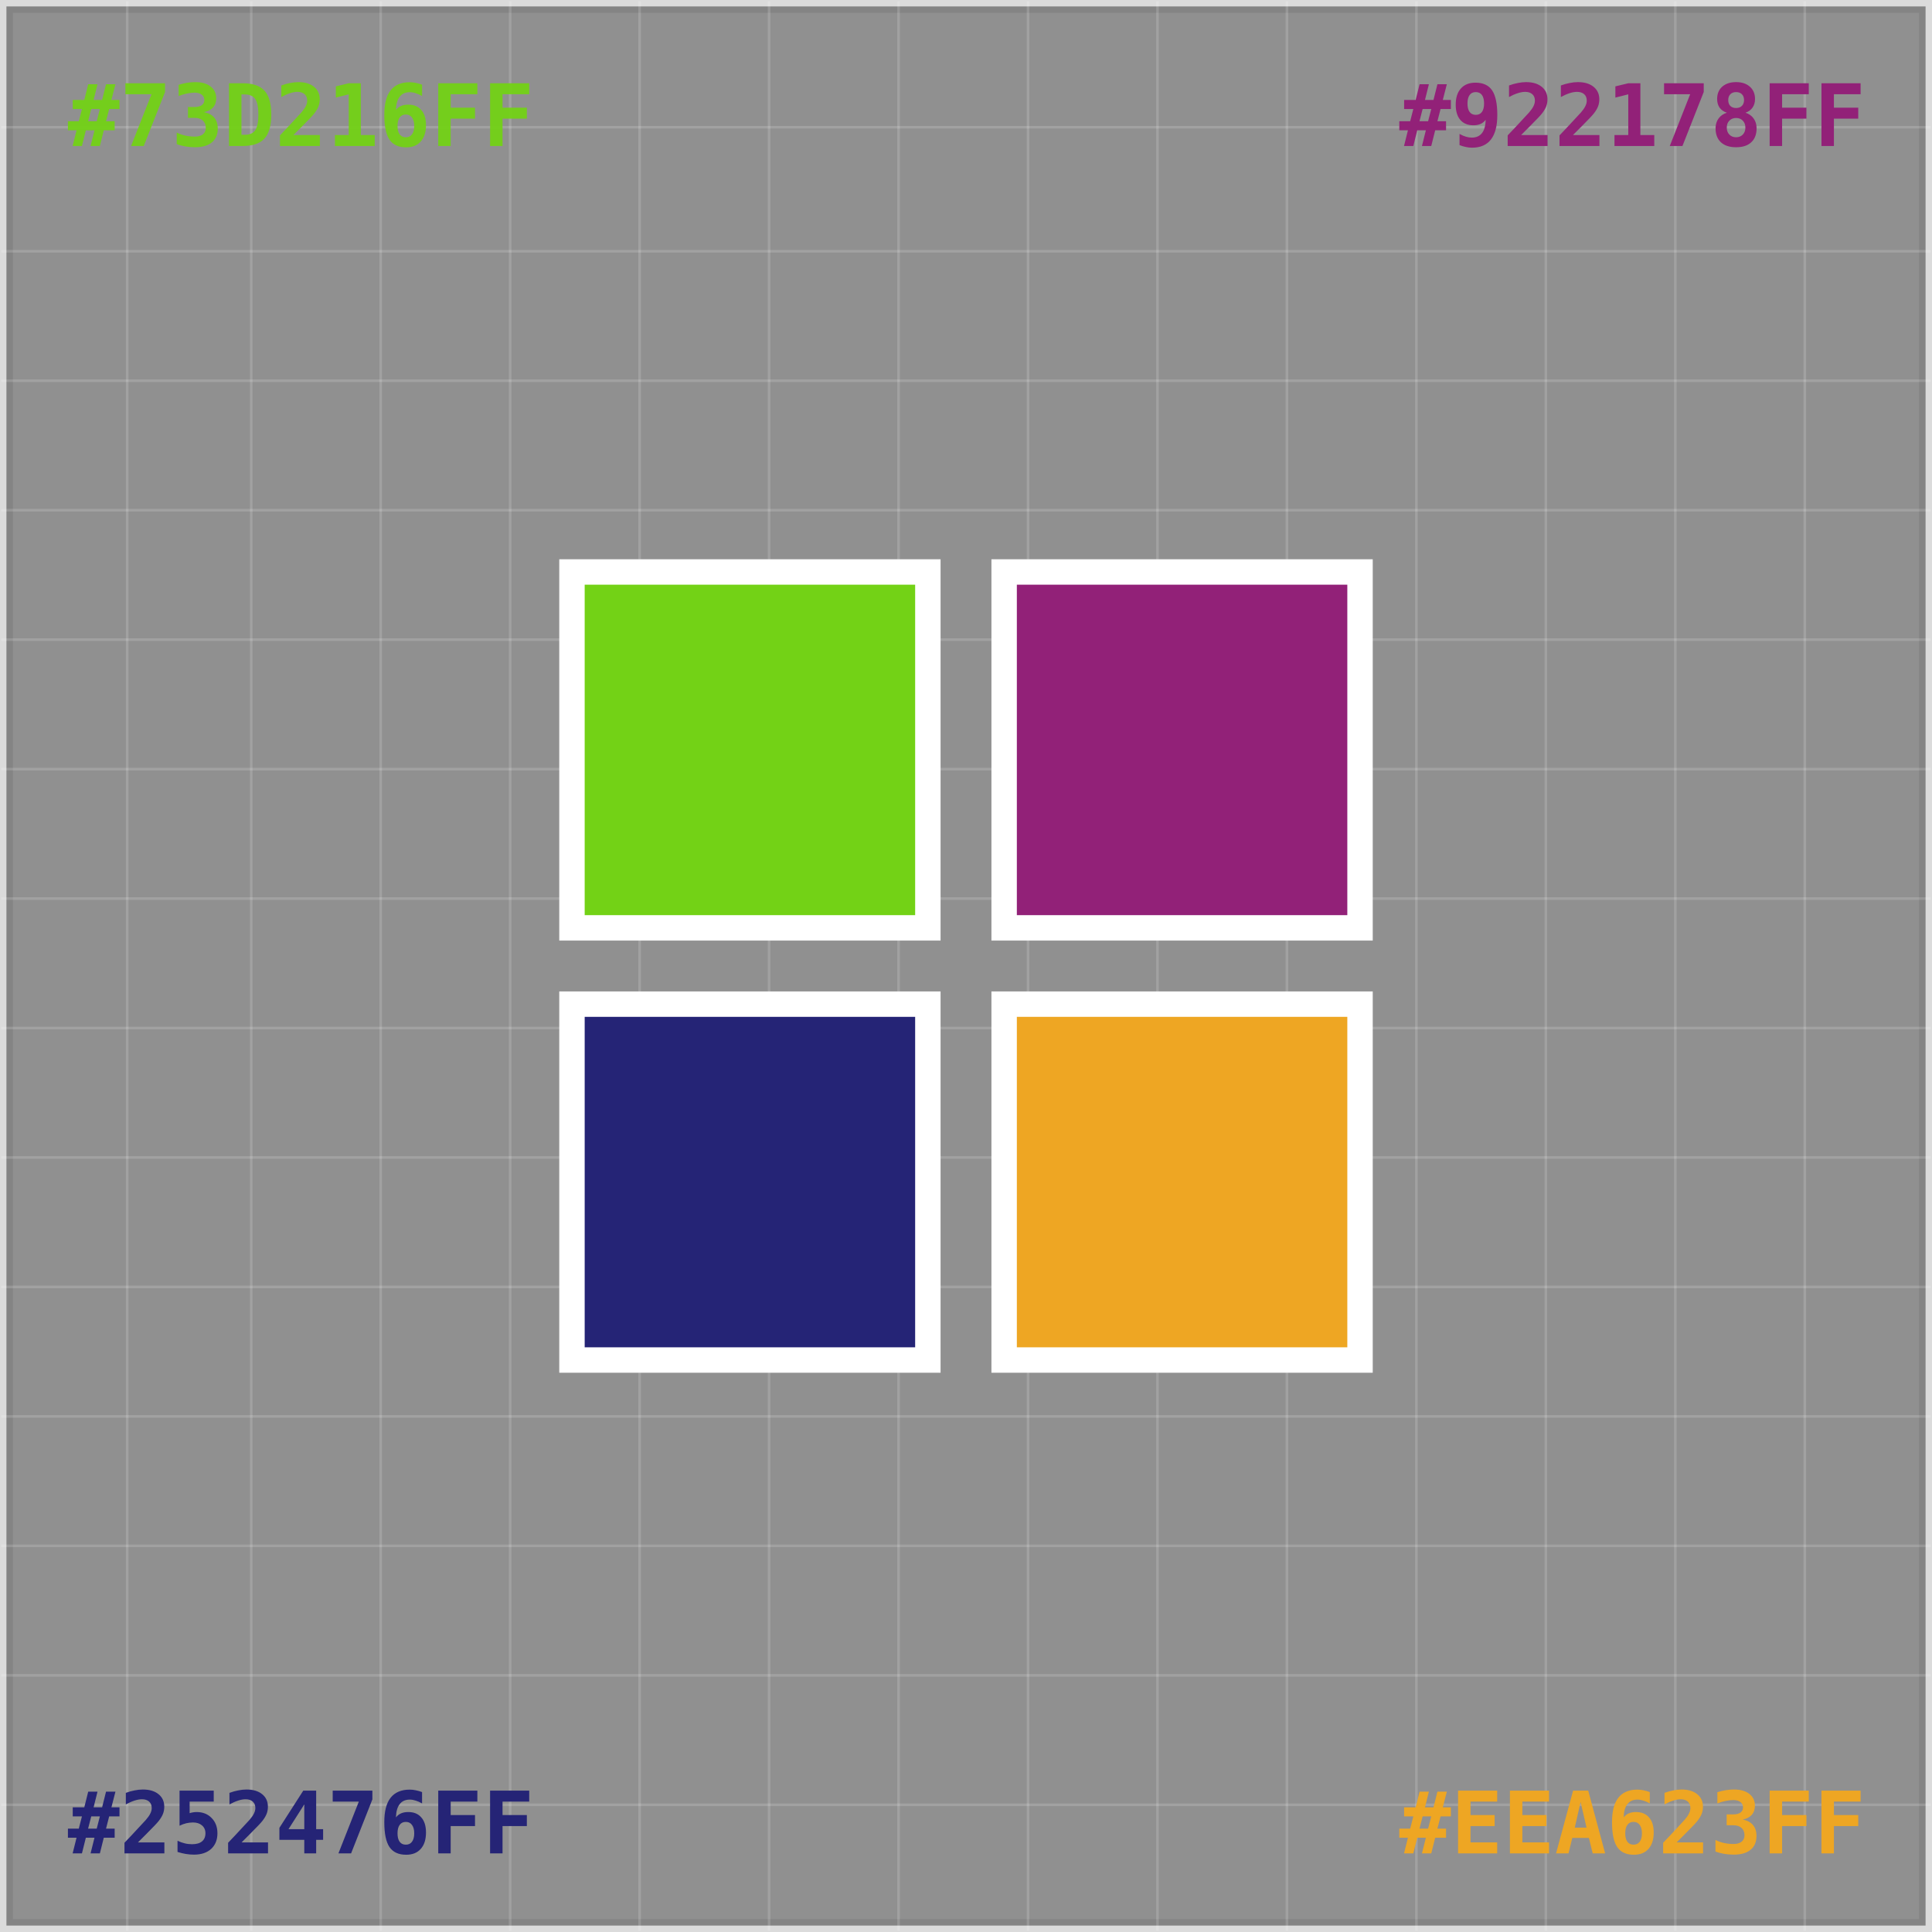
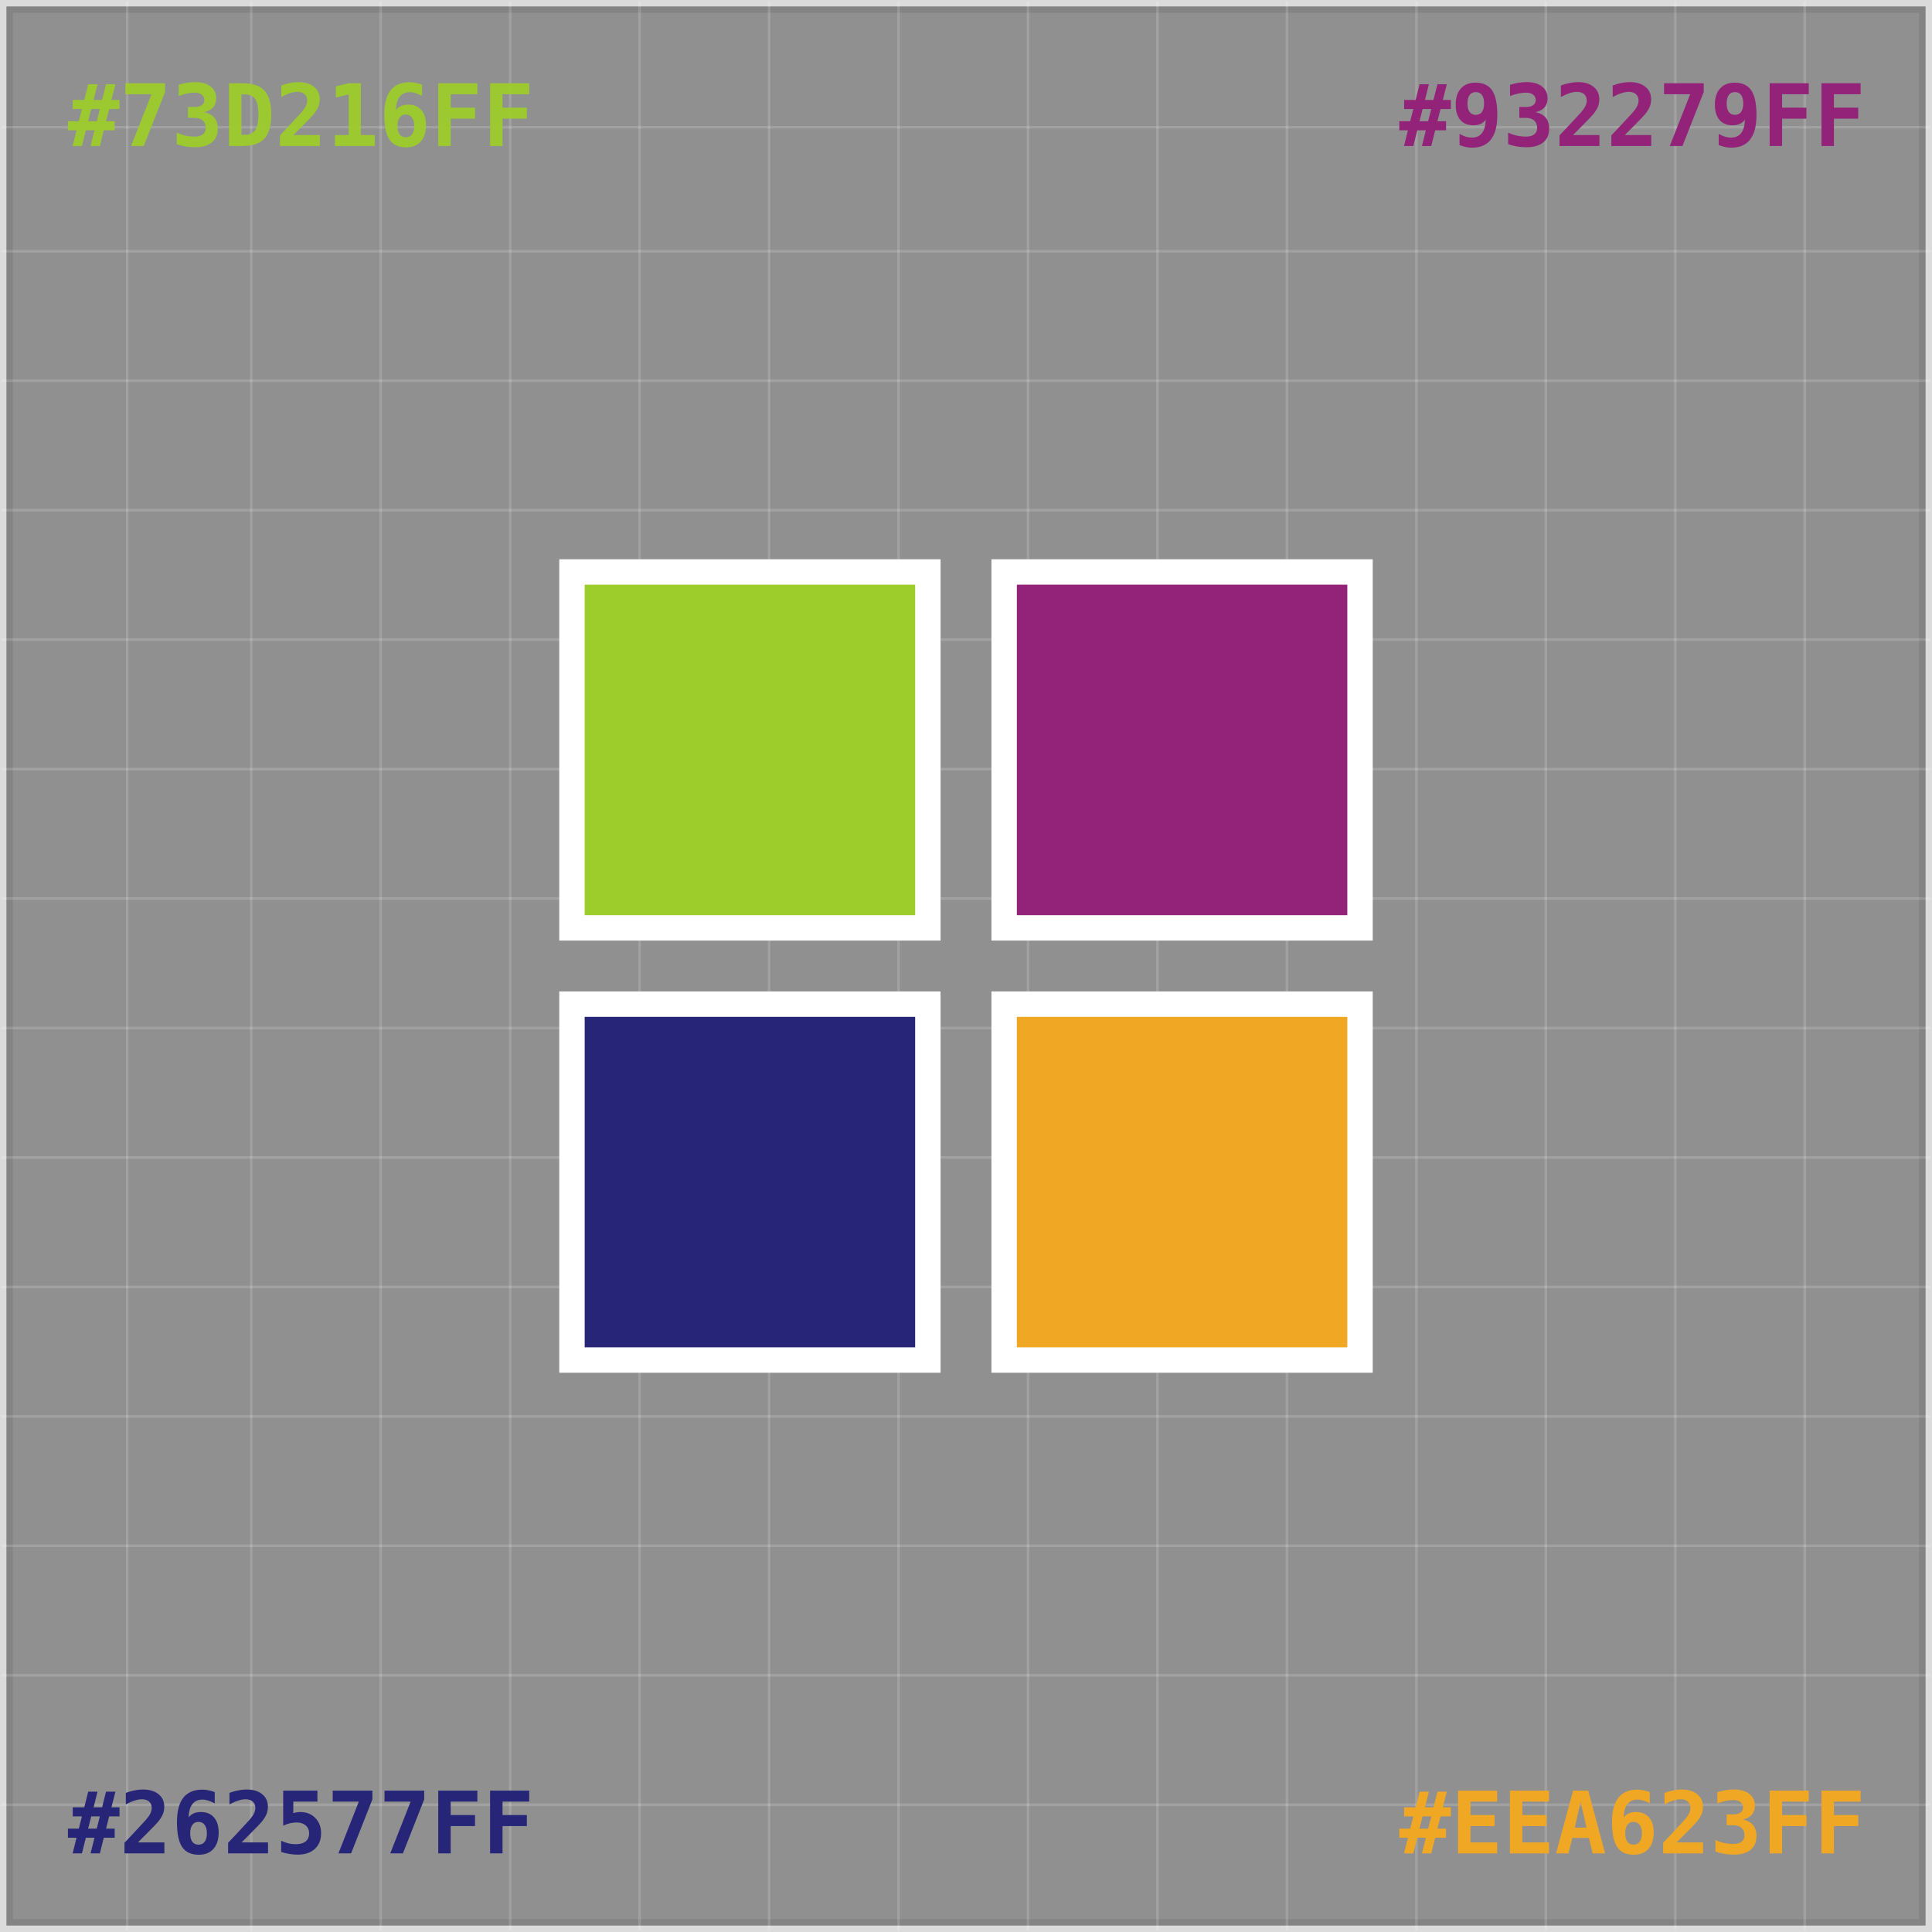
<svg xmlns="http://www.w3.org/2000/svg" width="269.291" height="269.291" id="svg5839" version="1.0">
  <defs id="defs5841" />
  <g id="layer1" transform="translate(-936.7829,-352.0022)">
    <g transform="translate(1305.172,338.3927)" id="CENTOSARTWORK">
      <g transform="translate(-917.6015,-2539.999)" id="g6624">
        <rect style="fill:#8c8c8c;fill-opacity:0.955;stroke:#000000;stroke-width:1.791;stroke-linecap:round;stroke-linejoin:miter;stroke-miterlimit:4;stroke-dasharray:none;stroke-dashoffset:0;stroke-opacity:0.089" id="rect6626" width="267.5" height="267.5" x="550.108" y="2554.504" />
        <g transform="matrix(1.018537,0,0,1.018537,367.5448,-52.64124)" id="g6628" style="stroke:#ffffff;stroke-width:0.354;stroke-miterlimit:4;stroke-dasharray:none;stroke-opacity:0.157">
          <g id="g6630" style="stroke:#ffffff;stroke-width:0.354;stroke-miterlimit:4;stroke-dasharray:none;stroke-opacity:0.157">
            <path id="path6632" d="M 178.539,2576.228 L 442.575,2576.228" style="fill:none;fill-rule:evenodd;stroke:#ffffff;stroke-width:0.354;stroke-linecap:butt;stroke-linejoin:miter;stroke-miterlimit:4;stroke-dasharray:none;stroke-opacity:0.157" />
            <path style="fill:none;fill-rule:evenodd;stroke:#ffffff;stroke-width:0.354;stroke-linecap:butt;stroke-linejoin:miter;stroke-miterlimit:4;stroke-dasharray:none;stroke-opacity:0.157" d="M 178.539,2593.201 L 442.575,2593.201" id="path6634" />
            <path id="path6636" d="M 178.539,2610.917 L 442.575,2610.917" style="fill:none;fill-rule:evenodd;stroke:#ffffff;stroke-width:0.354;stroke-linecap:butt;stroke-linejoin:miter;stroke-miterlimit:4;stroke-dasharray:none;stroke-opacity:0.157" />
            <path style="fill:none;fill-rule:evenodd;stroke:#ffffff;stroke-width:0.354;stroke-linecap:butt;stroke-linejoin:miter;stroke-miterlimit:4;stroke-dasharray:none;stroke-opacity:0.157" d="M 178.539,2646.35 L 442.575,2646.35" id="path6638" />
            <path id="path6640" d="M 178.539,2628.634 L 442.575,2628.634" style="fill:none;fill-rule:evenodd;stroke:#ffffff;stroke-width:0.354;stroke-linecap:butt;stroke-linejoin:miter;stroke-miterlimit:4;stroke-dasharray:none;stroke-opacity:0.157" />
            <path id="path6642" d="M 178.539,2805.799 L 442.575,2805.799" style="fill:none;fill-rule:evenodd;stroke:#ffffff;stroke-width:0.354;stroke-linecap:butt;stroke-linejoin:miter;stroke-miterlimit:4;stroke-dasharray:none;stroke-opacity:0.157" />
            <path id="path6644" d="M 178.539,2664.067 L 442.575,2664.067" style="fill:none;fill-rule:evenodd;stroke:#ffffff;stroke-width:0.354;stroke-linecap:butt;stroke-linejoin:miter;stroke-miterlimit:4;stroke-dasharray:none;stroke-opacity:0.157" />
            <path style="fill:none;fill-rule:evenodd;stroke:#ffffff;stroke-width:0.354;stroke-linecap:butt;stroke-linejoin:miter;stroke-miterlimit:4;stroke-dasharray:none;stroke-opacity:0.157" d="M 178.539,2681.783 L 442.575,2681.783" id="path6646" />
            <path id="path6648" d="M 178.539,2699.5 L 442.575,2699.5" style="fill:none;fill-rule:evenodd;stroke:#ffffff;stroke-width:0.354;stroke-linecap:butt;stroke-linejoin:miter;stroke-miterlimit:4;stroke-dasharray:none;stroke-opacity:0.157" />
            <path style="fill:none;fill-rule:evenodd;stroke:#ffffff;stroke-width:0.354;stroke-linecap:butt;stroke-linejoin:miter;stroke-miterlimit:4;stroke-dasharray:none;stroke-opacity:0.157" d="M 178.539,2717.216 L 442.575,2717.216" id="path6650" />
            <path id="path6652" d="M 178.539,2734.933 L 442.575,2734.933" style="fill:none;fill-rule:evenodd;stroke:#ffffff;stroke-width:0.354;stroke-linecap:butt;stroke-linejoin:miter;stroke-miterlimit:4;stroke-dasharray:none;stroke-opacity:0.157" />
            <path style="fill:none;fill-rule:evenodd;stroke:#ffffff;stroke-width:0.354;stroke-linecap:butt;stroke-linejoin:miter;stroke-miterlimit:4;stroke-dasharray:none;stroke-opacity:0.157" d="M 178.539,2752.65 L 442.575,2752.65" id="path6654" />
            <path id="path6656" d="M 178.539,2770.366 L 442.575,2770.366" style="fill:none;fill-rule:evenodd;stroke:#ffffff;stroke-width:0.354;stroke-linecap:butt;stroke-linejoin:miter;stroke-miterlimit:4;stroke-dasharray:none;stroke-opacity:0.157" />
            <path style="fill:none;fill-rule:evenodd;stroke:#ffffff;stroke-width:0.354;stroke-linecap:butt;stroke-linejoin:miter;stroke-miterlimit:4;stroke-dasharray:none;stroke-opacity:0.157" d="M 178.539,2788.083 L 442.575,2788.083" id="path6658" />
          </g>
          <g id="g6660" transform="matrix(0,-1,1,0,-2380.457,3001.57)" style="stroke:#ffffff;stroke-width:0.354;stroke-miterlimit:4;stroke-dasharray:none;stroke-opacity:0.157">
            <path style="fill:none;fill-rule:evenodd;stroke:#ffffff;stroke-width:0.354;stroke-linecap:butt;stroke-linejoin:miter;stroke-miterlimit:4;stroke-dasharray:none;stroke-opacity:0.157" d="M 178.539,2576.228 L 442.575,2576.228" id="path6662" />
            <path id="path6664" d="M 178.539,2593.201 L 442.575,2593.201" style="fill:none;fill-rule:evenodd;stroke:#ffffff;stroke-width:0.354;stroke-linecap:butt;stroke-linejoin:miter;stroke-miterlimit:4;stroke-dasharray:none;stroke-opacity:0.157" />
            <path style="fill:none;fill-rule:evenodd;stroke:#ffffff;stroke-width:0.354;stroke-linecap:butt;stroke-linejoin:miter;stroke-miterlimit:4;stroke-dasharray:none;stroke-opacity:0.157" d="M 178.539,2610.917 L 442.575,2610.917" id="path6666" />
            <path id="path6668" d="M 178.539,2646.35 L 442.575,2646.35" style="fill:none;fill-rule:evenodd;stroke:#ffffff;stroke-width:0.354;stroke-linecap:butt;stroke-linejoin:miter;stroke-miterlimit:4;stroke-dasharray:none;stroke-opacity:0.157" />
            <path style="fill:none;fill-rule:evenodd;stroke:#ffffff;stroke-width:0.354;stroke-linecap:butt;stroke-linejoin:miter;stroke-miterlimit:4;stroke-dasharray:none;stroke-opacity:0.157" d="M 178.539,2628.634 L 442.575,2628.634" id="path6670" />
            <path style="fill:none;fill-rule:evenodd;stroke:#ffffff;stroke-width:0.354;stroke-linecap:butt;stroke-linejoin:miter;stroke-miterlimit:4;stroke-dasharray:none;stroke-opacity:0.157" d="M 178.539,2805.799 L 442.575,2805.799" id="path6672" />
            <path style="fill:none;fill-rule:evenodd;stroke:#ffffff;stroke-width:0.354;stroke-linecap:butt;stroke-linejoin:miter;stroke-miterlimit:4;stroke-dasharray:none;stroke-opacity:0.157" d="M 178.539,2664.067 L 442.575,2664.067" id="path6674" />
            <path id="path6676" d="M 178.539,2681.783 L 442.575,2681.783" style="fill:none;fill-rule:evenodd;stroke:#ffffff;stroke-width:0.354;stroke-linecap:butt;stroke-linejoin:miter;stroke-miterlimit:4;stroke-dasharray:none;stroke-opacity:0.157" />
            <path style="fill:none;fill-rule:evenodd;stroke:#ffffff;stroke-width:0.354;stroke-linecap:butt;stroke-linejoin:miter;stroke-miterlimit:4;stroke-dasharray:none;stroke-opacity:0.157" d="M 178.539,2699.5 L 442.575,2699.5" id="path6678" />
            <path id="path6680" d="M 178.539,2717.216 L 442.575,2717.216" style="fill:none;fill-rule:evenodd;stroke:#ffffff;stroke-width:0.354;stroke-linecap:butt;stroke-linejoin:miter;stroke-miterlimit:4;stroke-dasharray:none;stroke-opacity:0.157" />
            <path style="fill:none;fill-rule:evenodd;stroke:#ffffff;stroke-width:0.354;stroke-linecap:butt;stroke-linejoin:miter;stroke-miterlimit:4;stroke-dasharray:none;stroke-opacity:0.157" d="M 178.539,2734.933 L 442.575,2734.933" id="path6682" />
            <path id="path6684" d="M 178.539,2752.65 L 442.575,2752.65" style="fill:none;fill-rule:evenodd;stroke:#ffffff;stroke-width:0.354;stroke-linecap:butt;stroke-linejoin:miter;stroke-miterlimit:4;stroke-dasharray:none;stroke-opacity:0.157" />
            <path style="fill:none;fill-rule:evenodd;stroke:#ffffff;stroke-width:0.354;stroke-linecap:butt;stroke-linejoin:miter;stroke-miterlimit:4;stroke-dasharray:none;stroke-opacity:0.157" d="M 178.539,2770.366 L 442.575,2770.366" id="path6686" />
            <path id="path6688" d="M 178.539,2788.083 L 442.575,2788.083" style="fill:none;fill-rule:evenodd;stroke:#ffffff;stroke-width:0.354;stroke-linecap:butt;stroke-linejoin:miter;stroke-miterlimit:4;stroke-dasharray:none;stroke-opacity:0.157" />
          </g>
        </g>
      </g>
-       <rect style="fill:#73d216;fill-opacity:1;stroke:#ffffff;stroke-width:3.543;stroke-linecap:butt;stroke-linejoin:miter;stroke-miterlimit:4;stroke-dasharray:none;stroke-dashoffset:0;stroke-opacity:1" id="rect6706" width="49.606" height="49.606" x="-288.665" y="93.334" />
-       <rect y="93.334" x="-228.428" height="49.606" width="49.606" id="rect6708" style="fill:#922178;fill-opacity:1;stroke:#ffffff;stroke-width:3.543;stroke-linecap:butt;stroke-linejoin:miter;stroke-miterlimit:4;stroke-dasharray:none;stroke-dashoffset:0;stroke-opacity:1" />
-       <rect style="fill:#eea623;fill-opacity:1;stroke:#ffffff;stroke-width:3.543;stroke-linecap:butt;stroke-linejoin:miter;stroke-miterlimit:4;stroke-dasharray:none;stroke-dashoffset:0;stroke-opacity:1" id="rect6710" width="49.606" height="49.606" x="-228.428" y="153.57" />
-       <rect y="153.57" x="-288.665" height="49.606" width="49.606" id="rect6712" style="fill:#252476;fill-opacity:1;stroke:#ffffff;stroke-width:3.543;stroke-linecap:butt;stroke-linejoin:miter;stroke-miterlimit:4;stroke-dasharray:none;stroke-dashoffset:0;stroke-opacity:1" />
+       <rect style="fill:#9ccd2a;fill-opacity:1;stroke:#ffffff;stroke-width:3.543;stroke-linecap:butt;stroke-linejoin:miter;stroke-miterlimit:4;stroke-dasharray:none;stroke-dashoffset:0;stroke-opacity:1" id="rect6706" width="49.606" height="49.606" x="-288.665" y="93.334" />
+       <rect y="93.334" x="-228.428" height="49.606" width="49.606" id="rect6708" style="fill:#932279;fill-opacity:1;stroke:#ffffff;stroke-width:3.543;stroke-linecap:butt;stroke-linejoin:miter;stroke-miterlimit:4;stroke-dasharray:none;stroke-dashoffset:0;stroke-opacity:1" />
+       <rect style="fill:#efa724;fill-opacity:1;stroke:#ffffff;stroke-width:3.543;stroke-linecap:butt;stroke-linejoin:miter;stroke-miterlimit:4;stroke-dasharray:none;stroke-dashoffset:0;stroke-opacity:1" id="rect6710" width="49.606" height="49.606" x="-228.428" y="153.57" />
+       <rect y="153.57" x="-288.665" height="49.606" width="49.606" id="rect6712" style="fill:#262577;fill-opacity:1;stroke:#ffffff;stroke-width:3.543;stroke-linecap:butt;stroke-linejoin:miter;stroke-miterlimit:4;stroke-dasharray:none;stroke-dashoffset:0;stroke-opacity:1" />
      <text id="text5525" y="33.959" x="-358.936" style="font-size:14.784px;font-style:normal;font-variant:normal;font-weight:200;font-stretch:normal;text-align:start;line-height:125%;writing-mode:lr-tb;text-anchor:start;fill:#000000;fill-opacity:1;stroke:none;stroke-width:1px;stroke-linecap:butt;stroke-linejoin:miter;stroke-opacity:1;font-family:Denmark;-inkscape-font-specification:Denmark Ultra-Light" xml:space="preserve">
-         <tspan style="font-size:12px;font-style:normal;font-variant:normal;font-weight:bold;font-stretch:normal;fill:#73d216;fill-opacity:0.941;font-family:Monospace;-inkscape-font-specification:Monospace Bold" y="33.959" x="-358.936" id="tspan5527">#73D216FF</tspan>
+         <tspan style="font-size:12px;font-style:normal;font-variant:normal;font-weight:bold;font-stretch:normal;fill:#9ccd2a;fill-opacity:0.941;font-family:Monospace;-inkscape-font-specification:Monospace Bold" y="33.959" x="-358.936" id="tspan5527">#73D216FF</tspan>
      </text>
      <text xml:space="preserve" style="font-size:14.784px;font-style:normal;font-variant:normal;font-weight:200;font-stretch:normal;text-align:start;line-height:125%;writing-mode:lr-tb;text-anchor:start;fill:#000000;fill-opacity:1;stroke:none;stroke-width:1px;stroke-linecap:butt;stroke-linejoin:miter;stroke-opacity:1;font-family:Denmark;-inkscape-font-specification:Denmark Ultra-Light" x="-173.363" y="33.959" id="text7911">
-         <tspan id="tspan7913" x="-173.363" y="33.959" style="font-size:12px;font-style:normal;font-variant:normal;font-weight:bold;font-stretch:normal;fill:#922178;fill-opacity:1;font-family:Monospace;-inkscape-font-specification:Monospace Bold">#922178FF</tspan>
+         <tspan id="tspan7913" x="-173.363" y="33.959" style="font-size:12px;font-style:normal;font-variant:normal;font-weight:bold;font-stretch:normal;fill:#932279;fill-opacity:1;font-family:Monospace;-inkscape-font-specification:Monospace Bold">#932279FF</tspan>
      </text>
      <text xml:space="preserve" style="font-size:14.784px;font-style:normal;font-variant:normal;font-weight:200;font-stretch:normal;text-align:start;line-height:125%;writing-mode:lr-tb;text-anchor:start;fill:#000000;fill-opacity:1;stroke:none;stroke-width:1px;stroke-linecap:butt;stroke-linejoin:miter;stroke-opacity:1;font-family:Denmark;-inkscape-font-specification:Denmark Ultra-Light" x="-358.936" y="271.948" id="text7915">
-         <tspan id="tspan7917" x="-358.936" y="271.948" style="font-size:12px;font-style:normal;font-variant:normal;font-weight:bold;font-stretch:normal;fill:#252476;fill-opacity:1;font-family:Monospace;-inkscape-font-specification:Monospace Bold">#252476FF</tspan>
+         <tspan id="tspan7917" x="-358.936" y="271.948" style="font-size:12px;font-style:normal;font-variant:normal;font-weight:bold;font-stretch:normal;fill:#262577;fill-opacity:1;font-family:Monospace;-inkscape-font-specification:Monospace Bold">#262577FF</tspan>
      </text>
      <text id="text7919" y="271.948" x="-173.363" style="font-size:14.784px;font-style:normal;font-variant:normal;font-weight:200;font-stretch:normal;text-align:start;line-height:125%;writing-mode:lr-tb;text-anchor:start;fill:#000000;fill-opacity:1;stroke:none;stroke-width:1px;stroke-linecap:butt;stroke-linejoin:miter;stroke-opacity:1;font-family:Denmark;-inkscape-font-specification:Denmark Ultra-Light" xml:space="preserve">
-         <tspan style="font-size:12px;font-style:normal;font-variant:normal;font-weight:bold;font-stretch:normal;fill:#eea623;fill-opacity:1;font-family:Monospace;-inkscape-font-specification:Monospace Bold" y="271.948" x="-173.363" id="tspan7921">#EEA623FF</tspan>
+         <tspan style="font-size:12px;font-style:normal;font-variant:normal;font-weight:bold;font-stretch:normal;fill:#efa724;fill-opacity:1;font-family:Monospace;-inkscape-font-specification:Monospace Bold" y="271.948" x="-173.363" id="tspan7921">#EEA623FF</tspan>
      </text>
    </g>
  </g>
</svg>
